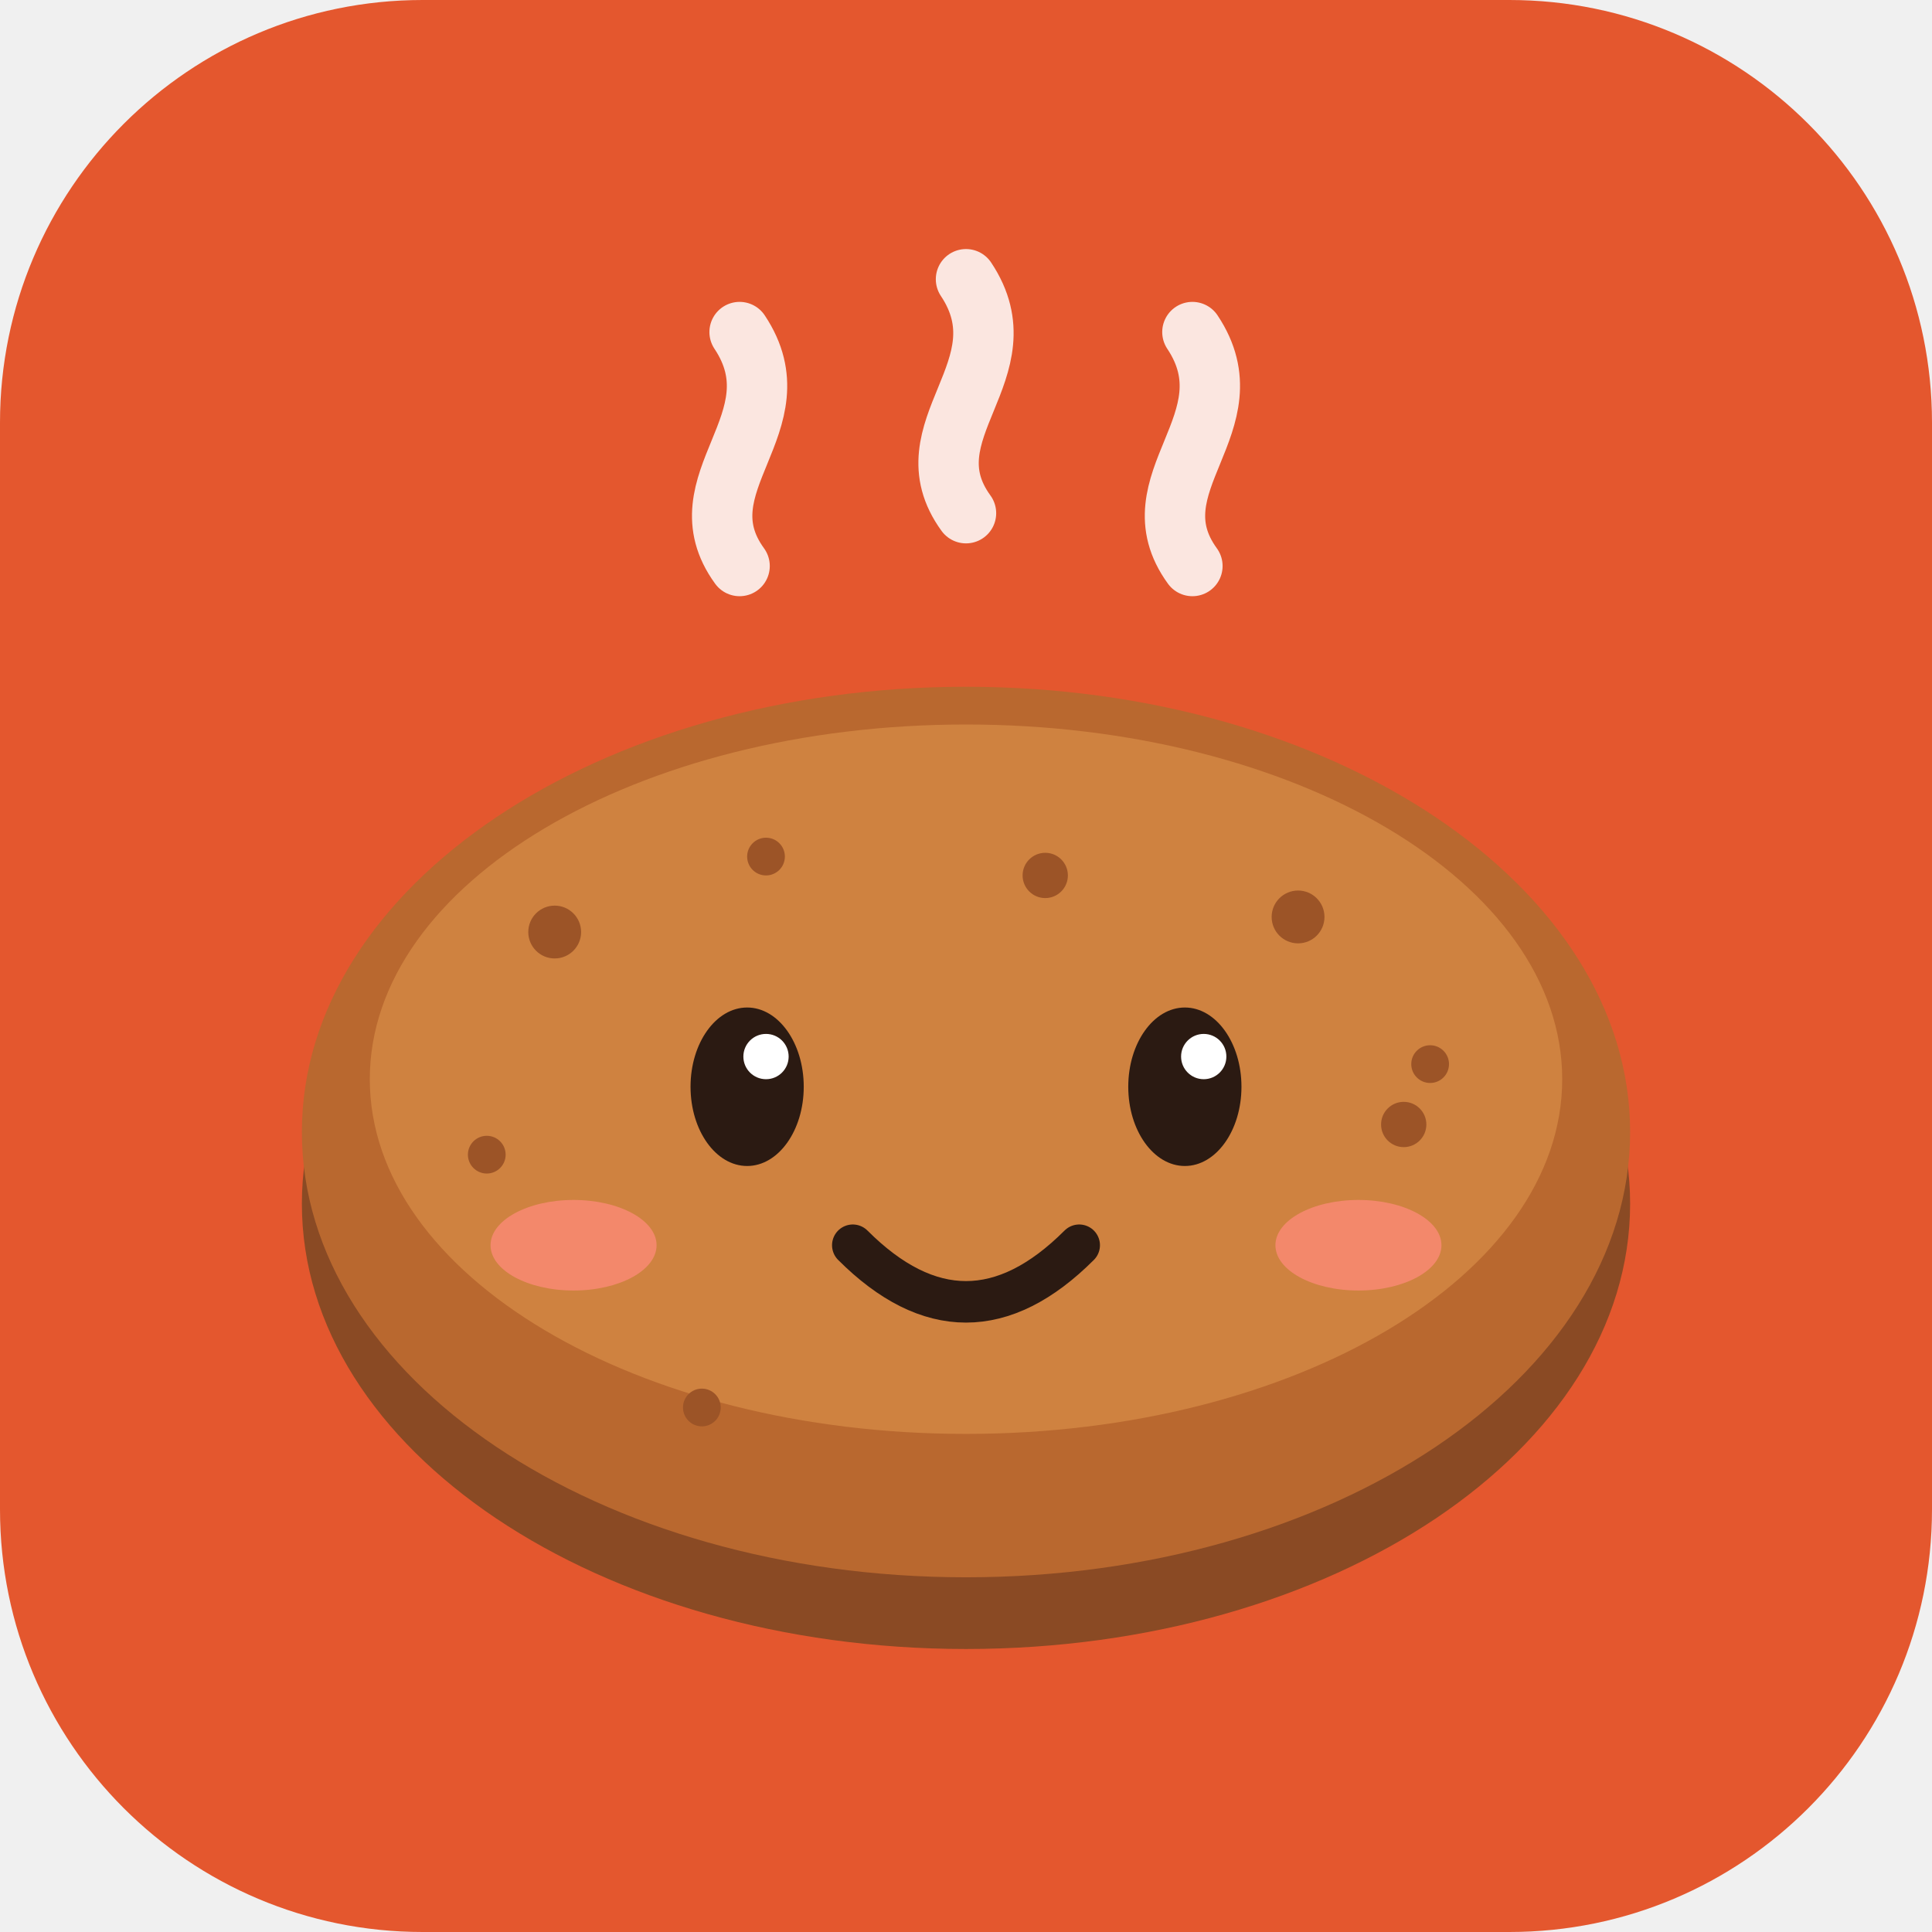
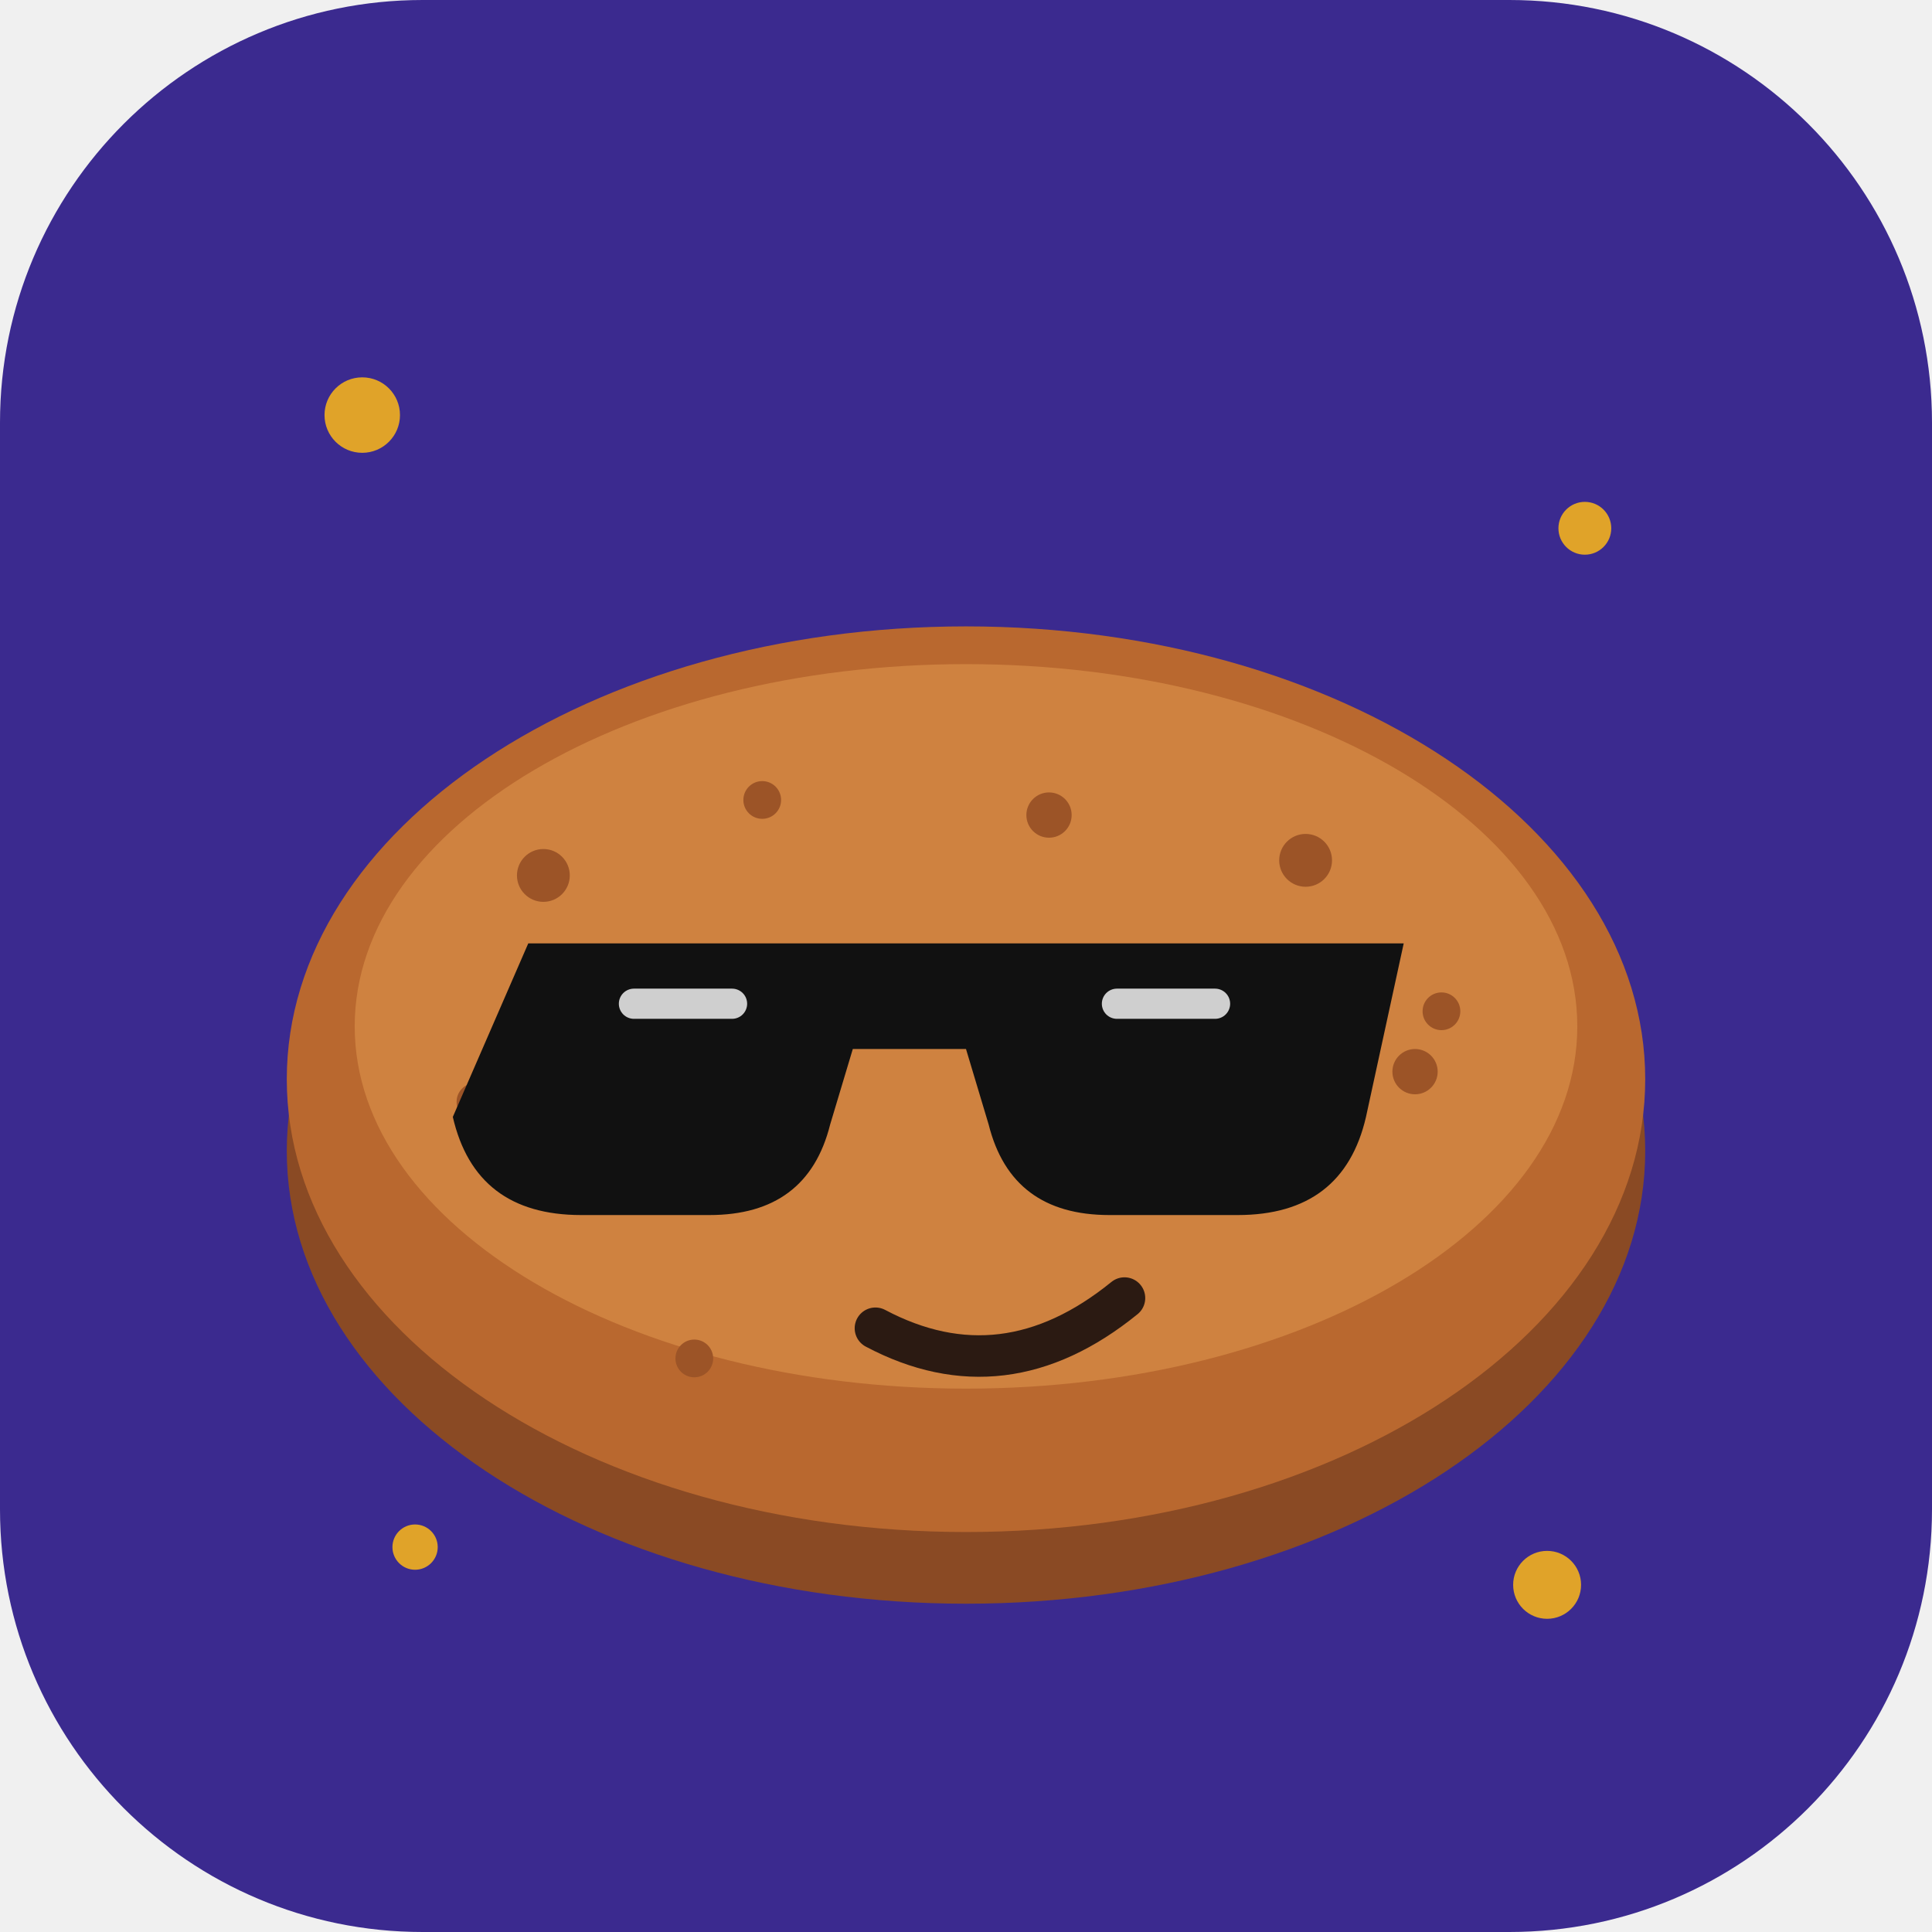
<svg xmlns="http://www.w3.org/2000/svg" viewBox="0 0 512 512">
-   <rect width="512" height="512" rx="112" fill="#e4572e" />
-   <g fill="none" stroke="#fff" stroke-width="16" stroke-linecap="round" opacity=".85">
-     <path d="M196 150c-16-22 16-38 0-62" />
-     <path d="M256 136c-16-22 16-38 0-62" />
-     <path d="M316 150c-16-22 16-38 0-62" />
+   <rect width="512" height="512" rx="112" fill="#3b2a8f" />
+   <g fill="#f2b01e" opacity=".9">
+     <circle cx="96" cy="110" r="10" />
+     <circle cx="420" cy="140" r="7" />
+     <circle cx="410" cy="420" r="9" />
+     <circle cx="110" cy="410" r="6" />
  </g>
-   <ellipse cx="256" cy="319" rx="176" ry="118" fill="#8a4a24" />
-   <ellipse cx="256" cy="300" rx="176" ry="118" fill="#b9682f" />
-   <ellipse cx="256" cy="286" rx="158" ry="94" fill="#cf8240" />
-   <circle cx="147" cy="247" r="7" fill="#9c5427" />
-   <circle cx="203" cy="227" r="5" fill="#9c5427" />
-   <circle cx="277" cy="232" r="6" fill="#9c5427" />
-   <circle cx="344" cy="243" r="7" fill="#9c5427" />
-   <circle cx="379" cy="282" r="5" fill="#9c5427" />
-   <circle cx="129" cy="306" r="5" fill="#9c5427" />
-   <circle cx="372" cy="298" r="6" fill="#9c5427" />
-   <circle cx="186" cy="373" r="5" fill="#9c5427" />
-   <ellipse cx="198" cy="288" rx="15" ry="21" fill="#2b1a12" />
-   <circle cx="203" cy="280" r="6" fill="#fff" />
-   <ellipse cx="314" cy="288" rx="15" ry="21" fill="#2b1a12" />
-   <circle cx="319" cy="280" r="6" fill="#fff" />
-   <ellipse cx="152" cy="330" rx="22" ry="12" fill="#ff8a7a" opacity=".75" />
-   <ellipse cx="360" cy="330" rx="22" ry="12" fill="#ff8a7a" opacity=".75" />
-   <path d="M226 330q30 30 60 0" fill="none" stroke="#2b1a12" stroke-width="11" stroke-linecap="round" />
+   <ellipse cx="256" cy="305" rx="180" ry="120" fill="#8a4a24" />
+   <ellipse cx="256" cy="286" rx="180" ry="120" fill="#b9682f" />
+   <ellipse cx="256" cy="272" rx="162" ry="96" fill="#cf8240" />
+   <circle cx="144" cy="232" r="7" fill="#9c5427" />
+   <circle cx="202" cy="212" r="5" fill="#9c5427" />
+   <circle cx="278" cy="216" r="6" fill="#9c5427" />
+   <circle cx="346" cy="228" r="7" fill="#9c5427" />
+   <circle cx="382" cy="268" r="5" fill="#9c5427" />
+   <circle cx="126" cy="292" r="5" fill="#9c5427" />
+   <circle cx="375" cy="284" r="6" fill="#9c5427" />
+   <circle cx="184" cy="360" r="5" fill="#9c5427" />
+   <path d="M140 250h232l-10 46q-6 26-34 26h-34q-26 0-32-24l-6-20h-30l-6 20q-6 24-32 24h-34q-28 0-34-26z" fill="#111" />
+   <path d="M168 266l26-0M296 266l26 0" stroke="#fff" stroke-width="8" stroke-linecap="round" opacity=".8" />
+   <path d="M232 352q34 18 66-8" fill="none" stroke="#2b1a12" stroke-width="11" stroke-linecap="round" />
</svg>
